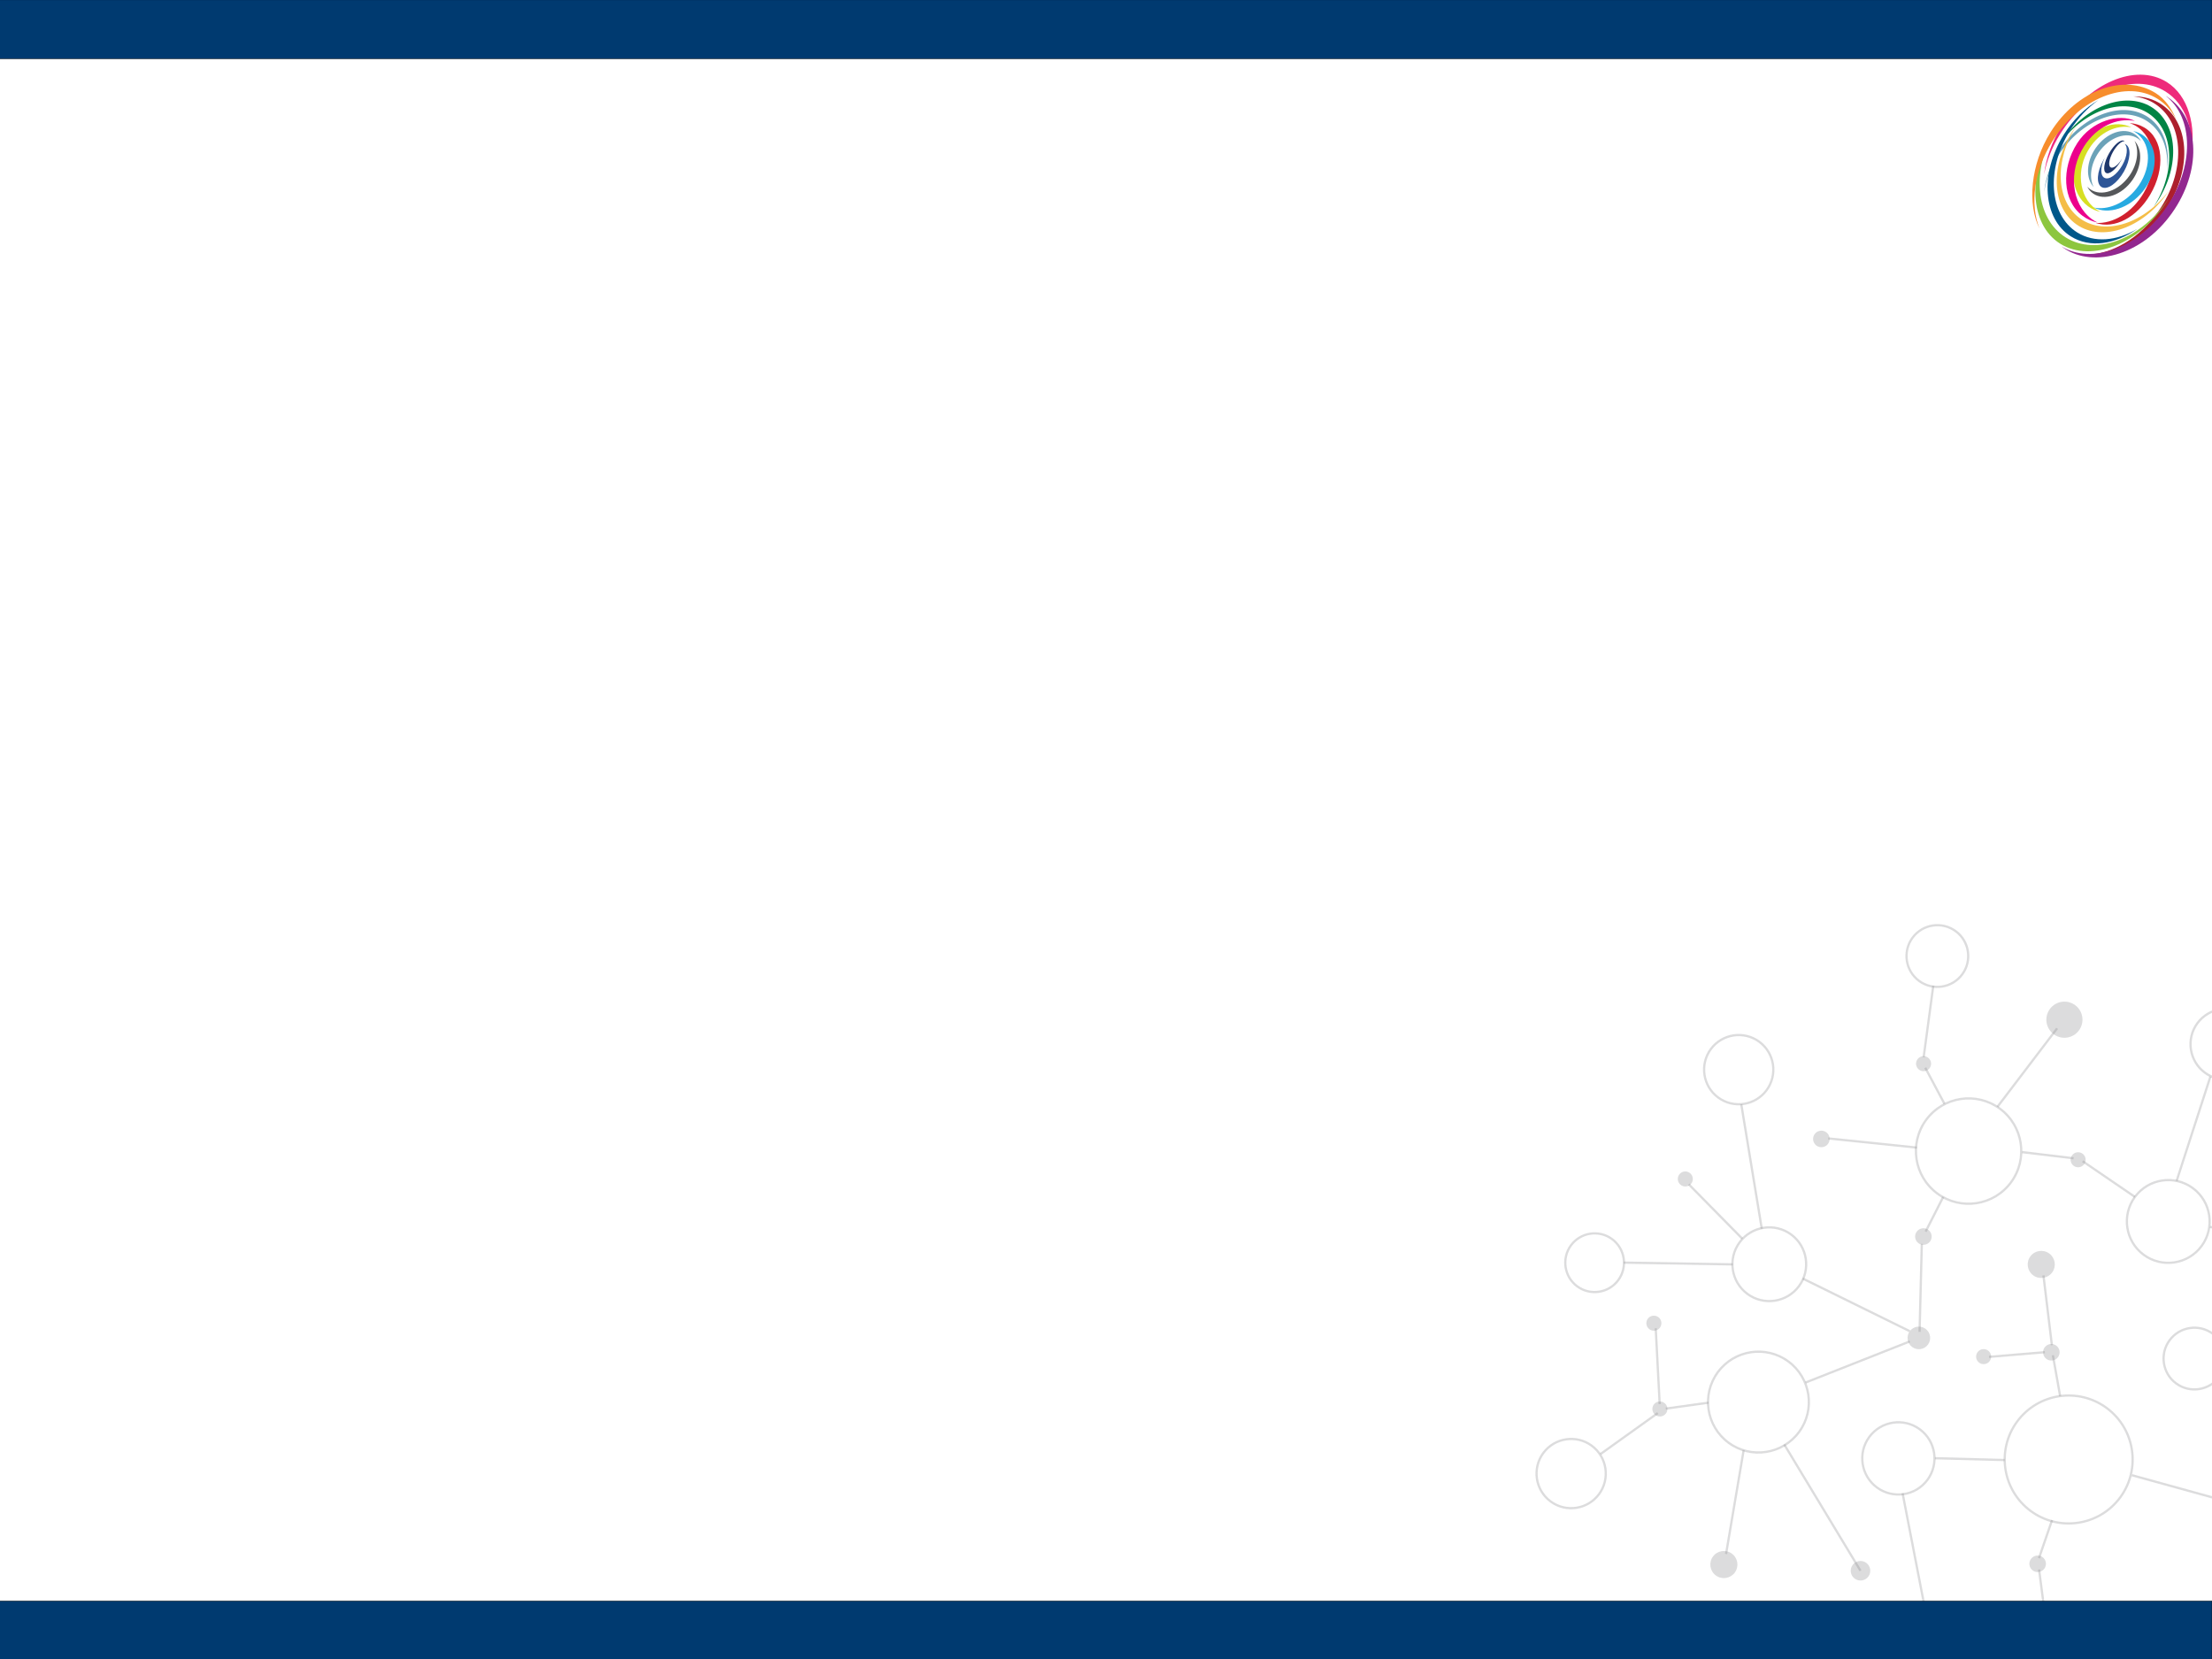
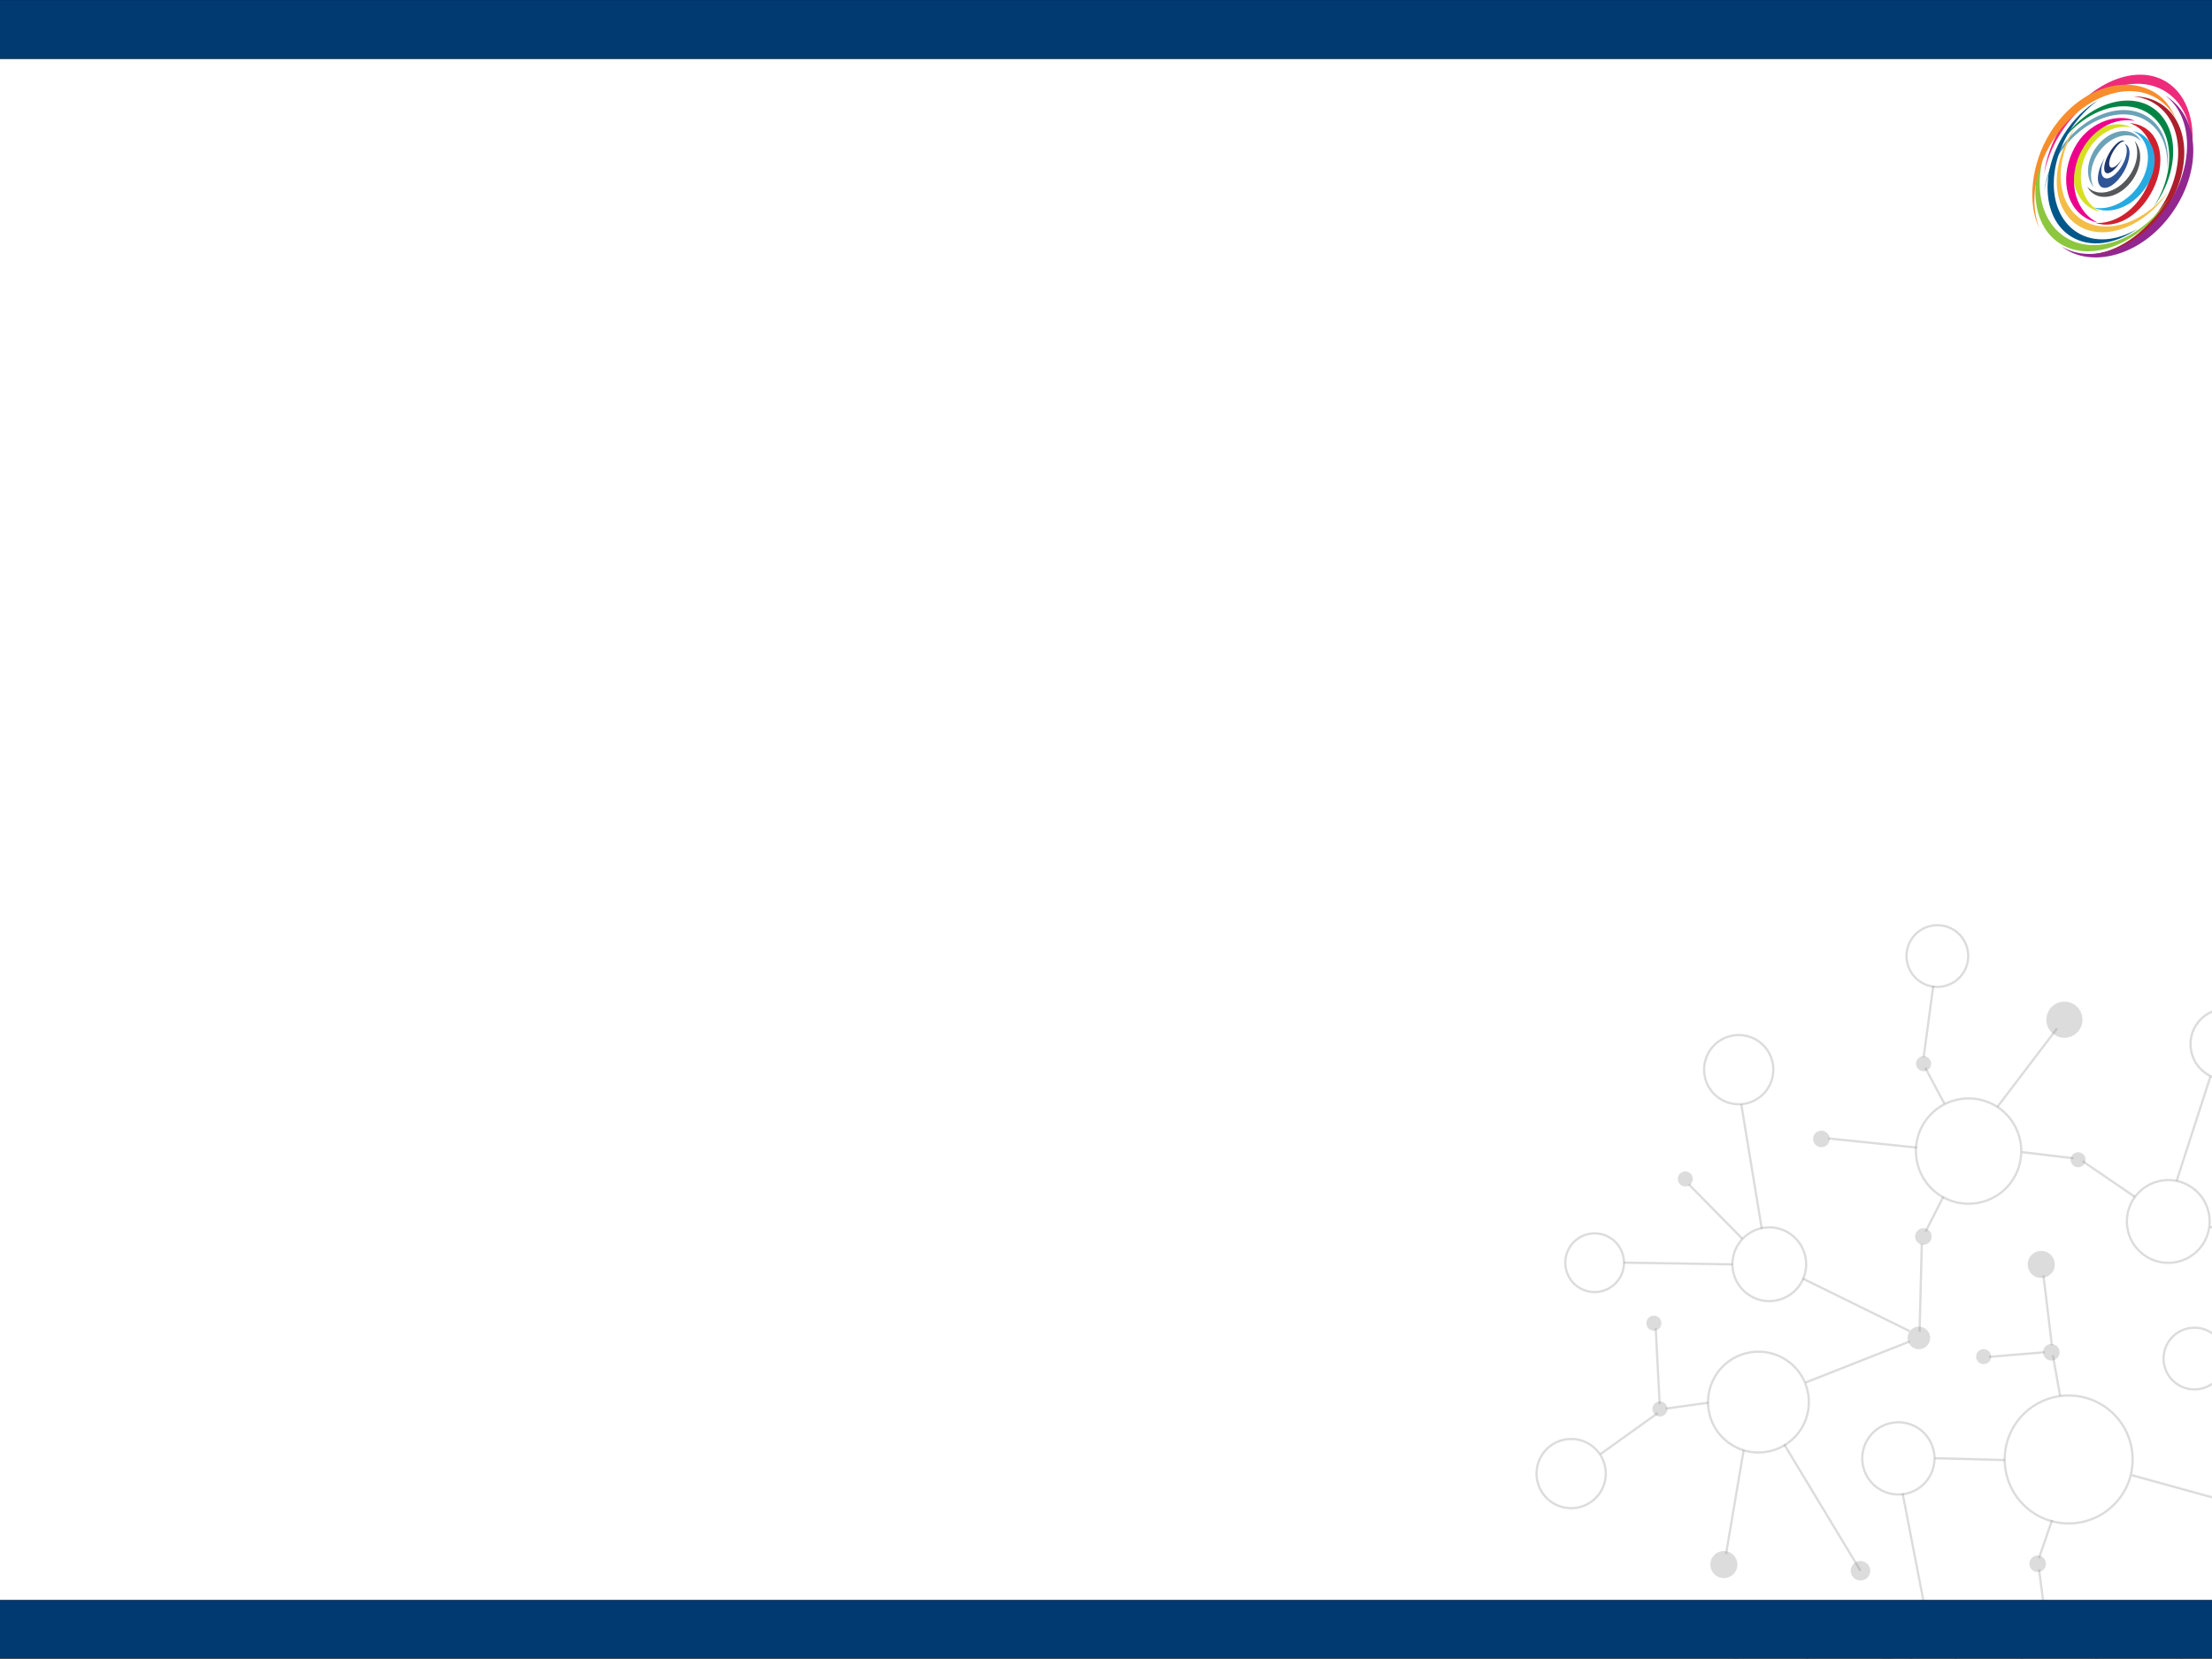
<svg xmlns="http://www.w3.org/2000/svg" width="908" height="681" viewBox="0 0 240.242 180.181" version="1.1" id="svg8">
  <defs id="defs2">
    <clipPath clipPathUnits="userSpaceOnUse" id="clipPath726">
      <path d="m 198,630 h 191.519 v 88.56 H 198 Z" id="path724" />
    </clipPath>
    <clipPath clipPathUnits="userSpaceOnUse" id="clipPath926">
      <path d="m 198.017,635.908 h 191.502 v 76.747 H 198.017 Z" id="path924" />
    </clipPath>
    <clipPath clipPathUnits="userSpaceOnUse" id="clipPath938">
      <path d="m 198,630 h 191.519 v 88.56 H 198 Z" id="path936" />
    </clipPath>
    <clipPath clipPathUnits="userSpaceOnUse" id="clipPath994">
      <path d="m 198.017,635.908 h 191.502 v 76.747 H 198.017 Z" id="path992" />
    </clipPath>
    <clipPath clipPathUnits="userSpaceOnUse" id="clipPath1022">
      <path d="m 198,630 h 191.519 v 88.56 H 198 Z" id="path1020" />
    </clipPath>
    <clipPath clipPathUnits="userSpaceOnUse" id="clipPath1038">
      <path d="m 198.017,635.908 h 191.502 v 76.747 H 198.017 Z" id="path1036" />
    </clipPath>
    <clipPath clipPathUnits="userSpaceOnUse" id="clipPath1054">
      <path d="m 198,630 h 191.519 v 88.56 H 198 Z" id="path1052" />
    </clipPath>
    <clipPath clipPathUnits="userSpaceOnUse" id="clipPath938-3">
      <path d="M 198,630 H 389.5 V 718.6 H 198 Z" id="path936-5" />
    </clipPath>
    <clipPath clipPathUnits="userSpaceOnUse" id="clipPath994-6">
      <path d="M 198,635.9 H 389.5 V 712.7 H 198 Z" id="path992-2" />
    </clipPath>
  </defs>
  <g id="layer1" transform="translate(0,-116.8186)">
    <g id="g6076" transform="translate(191.2751,102.8065)">
      <path d="m 14.893,205.097 c 0.588,-0.8 1.715,-0.972 2.514,-0.382 0.8,0.59 0.972,1.716 0.384,2.516 -0.589,0.8 -1.716,0.971 -2.516,0.38 -0.801,-0.588 -0.971,-1.714 -0.382,-2.514" style="opacity:0.3;fill:#8a8a8d;fill-opacity:1;fill-rule:nonzero;stroke:none;stroke-width:0.964" id="path1418" />
      <path d="m 26.593,207.825 c 0.268,-0.363 0.781,-0.441 1.144,-0.173 0.363,0.268 0.441,0.78 0.173,1.143 -0.268,0.363 -0.779,0.441 -1.142,0.174 -0.364,-0.269 -0.441,-0.781 -0.174,-1.144" style="opacity:0.3;fill:#8a8a8d;fill-opacity:1;fill-rule:nonzero;stroke:none;stroke-width:0.964" id="path1422" />
      <path d="m 9.935,183.978 c 0.347,-0.472 1.013,-0.573 1.486,-0.226 0.472,0.349 0.573,1.014 0.225,1.486 -0.347,0.472 -1.012,0.573 -1.486,0.226 -0.471,-0.349 -0.572,-1.014 -0.225,-1.486" style="opacity:0.3;fill:#8a8a8d;fill-opacity:1;fill-rule:nonzero;stroke:none;stroke-width:0.964" id="path1426" />
      <path d="m -5.233,183.062 c 0.482,-0.654 1.403,-0.793 2.058,-0.311 0.653,0.482 0.794,1.403 0.312,2.058 -0.483,0.653 -1.403,0.795 -2.058,0.312 -0.654,-0.482 -0.794,-1.403 -0.312,-2.059" style="opacity:0.3;fill:#8a8a8d;fill-opacity:1;fill-rule:nonzero;stroke:none;stroke-width:0.964" id="path1430" />
      <path d="m -11.655,166.552 c 0.268,-0.363 0.78,-0.441 1.144,-0.173 0.362,0.268 0.44,0.78 0.173,1.143 -0.268,0.363 -0.78,0.441 -1.143,0.174 -0.364,-0.269 -0.441,-0.781 -0.173,-1.144" style="opacity:0.3;fill:#8a8a8d;fill-opacity:1;fill-rule:nonzero;stroke:none;stroke-width:0.964" id="path1434" />
      <path d="m -12.309,157.236 c 0.268,-0.363 0.781,-0.441 1.144,-0.173 0.363,0.269 0.441,0.78 0.173,1.143 -0.268,0.363 -0.78,0.441 -1.143,0.174 -0.364,-0.269 -0.441,-0.781 -0.173,-1.144" style="opacity:0.3;fill:#8a8a8d;fill-opacity:1;fill-rule:nonzero;stroke:none;stroke-width:0.964" id="path1438" />
      <path d="m 16.142,158.593 c 0.402,-0.545 1.17,-0.662 1.714,-0.26 0.547,0.402 0.663,1.169 0.262,1.716 -0.403,0.546 -1.17,0.661 -1.716,0.26 -0.546,-0.402 -0.662,-1.17 -0.26,-1.716" style="opacity:0.3;fill:#8a8a8d;fill-opacity:1;fill-rule:nonzero;stroke:none;stroke-width:0.964" id="path1442" />
      <path d="m 23.505,160.868 c 0.268,-0.363 0.78,-0.441 1.144,-0.173 0.362,0.268 0.44,0.78 0.173,1.143 -0.268,0.363 -0.78,0.441 -1.143,0.174 -0.364,-0.269 -0.441,-0.781 -0.173,-1.144" style="opacity:0.3;fill:#8a8a8d;fill-opacity:1;fill-rule:nonzero;stroke:none;stroke-width:0.964" id="path1446" />
      <path d="m -8.896,141.573 c 0.268,-0.363 0.781,-0.441 1.144,-0.173 0.363,0.269 0.441,0.78 0.173,1.143 -0.267,0.364 -0.779,0.441 -1.142,0.174 -0.364,-0.269 -0.441,-0.781 -0.174,-1.144" style="opacity:0.3;fill:#8a8a8d;fill-opacity:1;fill-rule:nonzero;stroke:none;stroke-width:0.964" id="path1450" />
      <path d="m 30.793,160.347 c 0.295,-0.4 0.858,-0.485 1.258,-0.191 0.4,0.294 0.485,0.857 0.191,1.257 -0.295,0.4 -0.858,0.485 -1.258,0.192 -0.4,-0.295 -0.485,-0.858 -0.191,-1.258" style="opacity:0.3;fill:#8a8a8d;fill-opacity:1;fill-rule:nonzero;stroke:none;stroke-width:0.964" id="path1454" />
      <path d="m 29.237,150.466 c 0.482,-0.654 1.403,-0.794 2.058,-0.312 0.653,0.482 0.794,1.403 0.312,2.059 -0.483,0.653 -1.403,0.793 -2.058,0.311 -0.654,-0.482 -0.794,-1.403 -0.312,-2.058" style="opacity:0.3;fill:#8a8a8d;fill-opacity:1;fill-rule:nonzero;stroke:none;stroke-width:0.964" id="path1458" />
      <path d="m 16.899,147.776 c 0.295,-0.399 0.858,-0.485 1.258,-0.19 0.399,0.294 0.485,0.857 0.191,1.257 -0.296,0.399 -0.859,0.485 -1.259,0.192 -0.4,-0.296 -0.485,-0.859 -0.19,-1.259" style="opacity:0.3;fill:#8a8a8d;fill-opacity:1;fill-rule:nonzero;stroke:none;stroke-width:0.964" id="path1462" />
      <path d="m 5.817,137.177 c 0.296,-0.4 0.859,-0.485 1.259,-0.191 0.399,0.295 0.485,0.858 0.189,1.258 -0.294,0.399 -0.857,0.485 -1.257,0.192 -0.4,-0.296 -0.486,-0.859 -0.191,-1.259" style="opacity:0.3;fill:#8a8a8d;fill-opacity:1;fill-rule:nonzero;stroke:none;stroke-width:0.964" id="path1466" />
      <path d="m 16.982,129.051 c 0.268,-0.363 0.78,-0.44 1.144,-0.173 0.363,0.269 0.44,0.781 0.173,1.144 -0.268,0.363 -0.78,0.441 -1.143,0.173 -0.364,-0.269 -0.441,-0.78 -0.173,-1.144" style="opacity:0.3;fill:#8a8a8d;fill-opacity:1;fill-rule:nonzero;stroke:none;stroke-width:0.964" id="path1470" />
      <path d="m 31.359,123.595 c 0.643,-0.873 1.871,-1.059 2.744,-0.416 0.872,0.643 1.057,1.871 0.414,2.744 -0.643,0.872 -1.87,1.059 -2.742,0.416 -0.874,-0.643 -1.059,-1.871 -0.416,-2.744" style="opacity:0.3;fill:#8a8a8d;fill-opacity:1;fill-rule:nonzero;stroke:none;stroke-width:0.964" id="path1474" />
      <path d="m 33.769,139.487 c 0.268,-0.363 0.78,-0.441 1.144,-0.174 0.362,0.269 0.44,0.781 0.173,1.144 -0.268,0.363 -0.78,0.442 -1.143,0.174 -0.364,-0.27 -0.441,-0.781 -0.173,-1.144" style="opacity:0.3;fill:#8a8a8d;fill-opacity:1;fill-rule:nonzero;stroke:none;stroke-width:0.964" id="path1478" />
      <path d="m 51.165,140.824 c 0.295,-0.4 0.858,-0.486 1.258,-0.191 0.399,0.294 0.485,0.857 0.19,1.257 -0.295,0.4 -0.858,0.485 -1.258,0.192 -0.4,-0.295 -0.486,-0.858 -0.19,-1.258" style="opacity:0.3;fill:#8a8a8d;fill-opacity:1;fill-rule:nonzero;stroke:none;stroke-width:0.964" id="path1482" />
      <path d="m 54.711,148.006 c 0.267,-0.363 0.78,-0.441 1.144,-0.174 0.362,0.269 0.44,0.781 0.172,1.144 -0.267,0.363 -0.779,0.441 -1.142,0.174 -0.364,-0.27 -0.441,-0.781 -0.173,-1.144" style="opacity:0.3;fill:#8a8a8d;fill-opacity:1;fill-rule:nonzero;stroke:none;stroke-width:0.964" id="path1486" />
      <path d="m 54.944,156.098 c 0.267,-0.363 0.781,-0.441 1.144,-0.174 0.362,0.269 0.44,0.781 0.172,1.144 -0.266,0.363 -0.779,0.442 -1.142,0.174 -0.363,-0.268 -0.441,-0.781 -0.173,-1.144" style="opacity:0.3;fill:#8a8a8d;fill-opacity:1;fill-rule:nonzero;stroke:none;stroke-width:0.964" id="path1490" />
      <path d="m 62.269,148.496 c 0.482,-0.655 1.403,-0.794 2.059,-0.312 0.653,0.482 0.793,1.403 0.311,2.058 -0.483,0.653 -1.403,0.794 -2.058,0.312 -0.653,-0.482 -0.794,-1.403 -0.312,-2.058" style="opacity:0.3;fill:#8a8a8d;fill-opacity:1;fill-rule:nonzero;stroke:none;stroke-width:0.964" id="path1494" />
      <path d="m 62.014,134.091 c 0.267,-0.363 0.781,-0.441 1.144,-0.174 0.362,0.269 0.44,0.781 0.173,1.144 -0.268,0.364 -0.78,0.442 -1.143,0.174 -0.363,-0.269 -0.441,-0.781 -0.173,-1.144" style="opacity:0.3;fill:#8a8a8d;fill-opacity:1;fill-rule:nonzero;stroke:none;stroke-width:0.964" id="path1498" />
      <path d="m 72.886,156.417 c 0.268,-0.363 0.78,-0.441 1.144,-0.174 0.362,0.269 0.44,0.781 0.173,1.144 -0.268,0.363 -0.78,0.441 -1.143,0.174 -0.364,-0.269 -0.441,-0.781 -0.173,-1.144" style="opacity:0.3;fill:#8a8a8d;fill-opacity:1;fill-rule:nonzero;stroke:none;stroke-width:0.964" id="path1502" />
      <path d="m 70.697,179.38 c 0.296,-0.4 0.859,-0.485 1.259,-0.191 0.399,0.294 0.485,0.857 0.19,1.257 -0.295,0.4 -0.858,0.485 -1.258,0.192 -0.4,-0.295 -0.486,-0.858 -0.191,-1.258" style="opacity:0.3;fill:#8a8a8d;fill-opacity:1;fill-rule:nonzero;stroke:none;stroke-width:0.964" id="path1506" />
      <path d="m 50.066,176.37 c 0.589,-0.8 1.716,-0.972 2.515,-0.382 0.801,0.59 0.972,1.716 0.383,2.516 -0.588,0.799 -1.715,0.971 -2.516,0.38 -0.8,-0.588 -0.97,-1.714 -0.382,-2.514" style="opacity:0.3;fill:#8a8a8d;fill-opacity:1;fill-rule:nonzero;stroke:none;stroke-width:0.964" id="path1510" />
      <path d="m 58.59,184.374 c 0.295,-0.4 0.858,-0.485 1.258,-0.19 0.399,0.294 0.485,0.857 0.19,1.257 -0.294,0.399 -0.857,0.485 -1.257,0.192 -0.4,-0.296 -0.486,-0.859 -0.191,-1.259" style="opacity:0.3;fill:#8a8a8d;fill-opacity:1;fill-rule:nonzero;stroke:none;stroke-width:0.964" id="path1514" />
      <path d="m 54.294,201.926 c 0.482,-0.654 1.403,-0.793 2.058,-0.311 0.655,0.482 0.794,1.402 0.312,2.058 -0.482,0.653 -1.403,0.795 -2.058,0.312 -0.653,-0.482 -0.794,-1.403 -0.312,-2.059" style="opacity:0.3;fill:#8a8a8d;fill-opacity:1;fill-rule:nonzero;stroke:none;stroke-width:0.964" id="path1518" />
      <path d="m 45.422,202.804 c 0.456,-0.618 1.325,-0.749 1.943,-0.295 0.618,0.456 0.751,1.325 0.294,1.944 -0.454,0.619 -1.325,0.75 -1.942,0.295 -0.618,-0.456 -0.751,-1.325 -0.295,-1.944" style="opacity:0.3;fill:#8a8a8d;fill-opacity:1;fill-rule:nonzero;stroke:none;stroke-width:0.964" id="path1522" />
      <path d="m 29.308,183.32 c 0.295,-0.4 0.858,-0.486 1.258,-0.191 0.399,0.294 0.485,0.857 0.191,1.257 -0.295,0.4 -0.858,0.485 -1.258,0.192 -0.4,-0.295 -0.486,-0.858 -0.191,-1.258" style="opacity:0.3;fill:#8a8a8d;fill-opacity:1;fill-rule:nonzero;stroke:none;stroke-width:0.964" id="path1526" />
      <path d="m 38.984,208.167 c 2.214,1.63 2.689,4.758 1.058,6.973 -1.632,2.215 -4.76,2.689 -6.974,1.059 -2.216,-1.632 -2.689,-4.76 -1.058,-6.974 1.632,-2.215 4.76,-2.689 6.974,-1.058 m -5.77,7.835 c 2.105,1.55 5.08,1.1 6.631,-1.006 1.551,-2.107 1.1,-5.081 -1.006,-6.631 -2.106,-1.551 -5.08,-1.101 -6.631,1.006 -1.552,2.105 -1.1,5.079 1.006,6.631" style="opacity:0.3;fill:#8a8a8d;fill-opacity:1;fill-rule:nonzero;stroke:none;stroke-width:0.964" id="path1530" />
      <path d="m 34.857,190.402 c 1.869,1.377 2.27,4.018 0.892,5.888 -1.376,1.87 -4.018,2.27 -5.887,0.893 -1.87,-1.377 -2.271,-4.019 -0.894,-5.888 1.377,-1.87 4.019,-2.271 5.889,-0.893 m -4.849,6.584 c 1.76,1.297 4.247,0.919 5.544,-0.841 1.297,-1.761 0.92,-4.248 -0.84,-5.545 -1.761,-1.297 -4.248,-0.919 -5.546,0.841 -1.296,1.76 -0.919,4.247 0.842,5.545" style="opacity:0.3;fill:#8a8a8d;fill-opacity:1;fill-rule:nonzero;stroke:none;stroke-width:0.964" id="path1534" />
      <path d="m 50.852,190.607 c 1.505,1.108 1.828,3.237 0.72,4.745 -1.109,1.505 -3.238,1.828 -4.745,0.719 -1.506,-1.109 -1.829,-3.237 -0.719,-4.744 1.109,-1.506 3.237,-1.829 4.744,-0.72 m -3.879,5.266 c 1.398,1.03 3.372,0.731 4.402,-0.668 1.028,-1.398 0.73,-3.372 -0.668,-4.401 -1.398,-1.029 -3.372,-0.731 -4.402,0.667 -1.029,1.398 -0.731,3.372 0.668,4.402" style="opacity:0.3;fill:#8a8a8d;fill-opacity:1;fill-rule:nonzero;stroke:none;stroke-width:0.964" id="path1538" />
      <path d="m 68.125,189.214 c 2.523,1.859 3.064,5.424 1.206,7.946 -1.858,2.523 -5.422,3.064 -7.946,1.205 -2.522,-1.858 -3.063,-5.422 -1.205,-7.945 1.858,-2.522 5.421,-3.064 7.945,-1.206 m -6.594,8.953 c 2.414,1.779 5.825,1.263 7.603,-1.152 1.777,-2.413 1.26,-5.824 -1.155,-7.603 -2.413,-1.778 -5.823,-1.261 -7.602,1.154 -1.778,2.413 -1.261,5.824 1.153,7.602" style="opacity:0.3;fill:#8a8a8d;fill-opacity:1;fill-rule:nonzero;stroke:none;stroke-width:0.964" id="path1542" />
      <path d="m 37.595,166.829 c 3.14,2.313 3.813,6.749 1.501,9.889 -2.313,3.141 -6.75,3.813 -9.89,1.501 -3.139,-2.313 -3.813,-6.75 -1.5,-9.889 2.312,-3.141 6.749,-3.812 9.889,-1.501 m -8.243,11.192 c 3.031,2.233 7.313,1.583 9.546,-1.449 2.232,-3.031 1.583,-7.313 -1.449,-9.546 -3.031,-2.232 -7.313,-1.583 -9.546,1.448 -2.232,3.032 -1.583,7.313 1.449,9.546" style="opacity:0.3;fill:#8a8a8d;fill-opacity:1;fill-rule:nonzero;stroke:none;stroke-width:0.964" id="path1546" />
      <path d="m 17.305,169.147 c 1.797,1.323 2.182,3.862 0.859,5.658 -1.323,1.797 -3.862,2.182 -5.659,0.859 -1.797,-1.323 -2.182,-3.862 -0.859,-5.659 1.323,-1.797 3.862,-2.181 5.659,-0.858 m -4.655,6.32 c 1.689,1.243 4.073,0.882 5.316,-0.806 1.243,-1.689 0.881,-4.073 -0.807,-5.316 -1.688,-1.243 -4.073,-0.882 -5.316,0.806 -1.243,1.689 -0.881,4.073 0.807,5.316" style="opacity:0.3;fill:#8a8a8d;fill-opacity:1;fill-rule:nonzero;stroke:none;stroke-width:0.964" id="path1550" />
      <path d="m 20.416,190.429 c 1.289,0.949 1.564,2.77 0.615,4.059 -0.949,1.289 -2.769,1.564 -4.058,0.616 -1.289,-0.949 -1.565,-2.771 -0.616,-4.059 0.948,-1.289 2.77,-1.565 4.059,-0.616 m -3.297,4.477 c 1.18,0.868 2.845,0.616 3.715,-0.564 0.868,-1.18 0.615,-2.848 -0.564,-3.715 -1.18,-0.869 -2.847,-0.617 -3.715,0.564 -0.869,1.18 -0.617,2.846 0.564,3.715" style="opacity:0.3;fill:#8a8a8d;fill-opacity:1;fill-rule:nonzero;stroke:none;stroke-width:0.964" id="path1554" />
      <path d="m 4.02,192.974 c 2.16,1.591 2.623,4.643 1.032,6.803 -1.591,2.16 -4.643,2.623 -6.803,1.032 -2.161,-1.591 -2.623,-4.643 -1.033,-6.803 1.592,-2.16 4.644,-2.623 6.803,-1.032 m -5.625,7.638 c 2.051,1.509 4.948,1.07 6.459,-0.981 1.51,-2.051 1.071,-4.949 -0.98,-6.459 -2.051,-1.509 -4.949,-1.07 -6.46,0.981 -1.509,2.051 -1.07,4.947 0.981,6.459" style="opacity:0.3;fill:#8a8a8d;fill-opacity:1;fill-rule:nonzero;stroke:none;stroke-width:0.964" id="path1558" />
      <path d="m 3.029,161.78 c 2.487,1.831 3.02,5.344 1.187,7.831 -1.831,2.488 -5.344,3.021 -7.831,1.189 -2.487,-1.832 -3.019,-5.345 -1.187,-7.832 1.831,-2.487 5.344,-3.02 7.831,-1.188 m -6.498,8.823 c 2.379,1.75 5.737,1.241 7.488,-1.137 1.752,-2.378 1.242,-5.737 -1.134,-7.488 -2.379,-1.751 -5.738,-1.241 -7.489,1.136 -1.75,2.378 -1.242,5.738 1.135,7.489" style="opacity:0.3;fill:#8a8a8d;fill-opacity:1;fill-rule:nonzero;stroke:none;stroke-width:0.964" id="path1562" />
      <path d="m -18.33,170.927 c 1.724,1.27 2.093,3.706 0.823,5.431 -1.269,1.724 -3.706,2.093 -5.43,0.823 -1.724,-1.27 -2.093,-3.705 -0.824,-5.43 1.27,-1.724 3.707,-2.094 5.431,-0.824 m -4.461,6.057 c 1.615,1.191 3.898,0.844 5.088,-0.771 1.189,-1.616 0.843,-3.899 -0.772,-5.088 -1.615,-1.189 -3.898,-0.843 -5.088,0.772 -1.189,1.615 -0.843,3.898 0.772,5.087" style="opacity:0.3;fill:#8a8a8d;fill-opacity:1;fill-rule:nonzero;stroke:none;stroke-width:0.964" id="path1566" />
      <path d="m -16.121,148.488 c 1.471,1.083 1.787,3.159 0.704,4.63 -1.083,1.471 -3.16,1.784 -4.631,0.702 -1.47,-1.082 -1.785,-3.159 -0.703,-4.629 1.083,-1.471 3.161,-1.785 4.63,-0.703 m -3.782,5.135 c 1.361,1.002 3.285,0.71 4.288,-0.652 1.002,-1.361 0.71,-3.284 -0.651,-4.286 -1.361,-1.002 -3.286,-0.711 -4.288,0.651 -1.002,1.361 -0.71,3.284 0.651,4.287" style="opacity:0.3;fill:#8a8a8d;fill-opacity:1;fill-rule:nonzero;stroke:none;stroke-width:0.964" id="path1570" />
      <path d="m 3.335,147.992 c 1.834,1.35 2.226,3.942 0.876,5.773 -1.35,1.834 -3.94,2.227 -5.773,0.876 -1.833,-1.35 -2.227,-3.939 -0.876,-5.773 1.35,-1.832 3.94,-2.225 5.773,-0.876 m -4.752,6.452 c 1.723,1.271 4.161,0.902 5.43,-0.822 1.269,-1.724 0.9,-4.162 -0.824,-5.432 -1.724,-1.269 -4.161,-0.9 -5.43,0.825 -1.271,1.724 -0.901,4.159 0.824,5.429" style="opacity:0.3;fill:#8a8a8d;fill-opacity:1;fill-rule:nonzero;stroke:none;stroke-width:0.964" id="path1574" />
      <path d="m -0.133,127.057 c 1.724,1.269 2.093,3.706 0.823,5.43 -1.269,1.724 -3.705,2.094 -5.429,0.823 -1.724,-1.269 -2.094,-3.705 -0.824,-5.43 1.27,-1.724 3.706,-2.093 5.43,-0.823 m -4.461,6.056 c 1.615,1.191 3.898,0.843 5.088,-0.771 1.19,-1.615 0.843,-3.899 -0.771,-5.087 -1.616,-1.19 -3.898,-0.843 -5.088,0.772 -1.19,1.615 -0.844,3.898 0.771,5.086" style="opacity:0.3;fill:#8a8a8d;fill-opacity:1;fill-rule:nonzero;stroke:none;stroke-width:0.964" id="path1578" />
      <path d="m 25.998,134.321 c 2.596,1.912 3.153,5.578 1.239,8.174 -1.911,2.596 -5.578,3.153 -8.173,1.241 -2.596,-1.912 -3.153,-5.579 -1.24,-8.175 1.911,-2.596 5.579,-3.152 8.174,-1.24 m -6.789,9.217 c 2.486,1.832 6.001,1.298 7.831,-1.188 1.832,-2.487 1.299,-6 -1.186,-7.831 -2.487,-1.832 -6.001,-1.298 -7.832,1.188 -1.832,2.488 -1.299,6 1.187,7.831" style="opacity:0.3;fill:#8a8a8d;fill-opacity:1;fill-rule:nonzero;stroke:none;stroke-width:0.964" id="path1582" />
      <path d="m 21.203,115.048 c 1.542,1.137 1.872,3.315 0.736,4.859 -1.136,1.544 -3.316,1.874 -4.859,0.738 -1.544,-1.137 -1.875,-3.316 -0.738,-4.859 1.137,-1.544 3.316,-1.875 4.86,-0.738 m -3.978,5.399 c 1.434,1.055 3.46,0.748 4.516,-0.685 1.055,-1.435 0.75,-3.459 -0.684,-4.516 -1.435,-1.056 -3.46,-0.748 -4.517,0.685 -1.056,1.434 -0.748,3.459 0.685,4.516" style="opacity:0.3;fill:#8a8a8d;fill-opacity:1;fill-rule:nonzero;stroke:none;stroke-width:0.964" id="path1586" />
      <path d="m 52.829,124.227 c 1.759,1.297 2.137,3.785 0.84,5.545 -1.298,1.76 -3.786,2.139 -5.546,0.841 -1.759,-1.296 -2.138,-3.785 -0.84,-5.545 1.297,-1.761 3.785,-2.138 5.546,-0.841 m -4.558,6.189 c 1.65,1.217 3.982,0.863 5.201,-0.788 1.216,-1.652 0.863,-3.985 -0.788,-5.203 -1.652,-1.216 -3.985,-0.862 -5.204,0.789 -1.216,1.652 -0.861,3.985 0.791,5.202" style="opacity:0.3;fill:#8a8a8d;fill-opacity:1;fill-rule:nonzero;stroke:none;stroke-width:0.964" id="path1590" />
      <path d="m 46.956,142.953 c 2.051,1.51 2.49,4.408 0.98,6.459 -1.511,2.051 -4.409,2.49 -6.46,0.98 -2.05,-1.511 -2.49,-4.407 -0.979,-6.458 1.51,-2.052 4.408,-2.491 6.459,-0.981 m -5.334,7.242 c 1.941,1.43 4.686,1.014 6.116,-0.928 1.43,-1.942 1.014,-4.686 -0.928,-6.116 -1.942,-1.43 -4.687,-1.014 -6.116,0.928 -1.43,1.942 -1.015,4.685 0.928,6.116" style="opacity:0.3;fill:#8a8a8d;fill-opacity:1;fill-rule:nonzero;stroke:none;stroke-width:0.964" id="path1594" />
      <path d="m 49.121,158.765 c 1.543,1.137 1.872,3.315 0.736,4.859 -1.136,1.544 -3.315,1.874 -4.859,0.738 -1.543,-1.137 -1.875,-3.316 -0.737,-4.859 1.136,-1.544 3.315,-1.875 4.859,-0.738 m -3.977,5.4 c 1.433,1.054 3.46,0.747 4.515,-0.686 1.056,-1.435 0.75,-3.46 -0.684,-4.516 -1.435,-1.056 -3.46,-0.749 -4.516,0.685 -1.056,1.434 -0.749,3.46 0.685,4.517" style="opacity:0.3;fill:#8a8a8d;fill-opacity:1;fill-rule:nonzero;stroke:none;stroke-width:0.964" id="path1598" />
      <path d="m 70.494,164.353 c 2.051,1.511 2.49,4.408 0.98,6.459 -1.511,2.051 -4.408,2.49 -6.46,0.98 -2.05,-1.511 -2.49,-4.408 -0.979,-6.459 1.51,-2.051 4.408,-2.49 6.459,-0.98 m -5.334,7.242 c 1.941,1.43 4.686,1.014 6.116,-0.928 1.43,-1.942 1.014,-4.687 -0.928,-6.116 -1.942,-1.43 -4.686,-1.014 -6.116,0.928 -1.43,1.942 -1.015,4.685 0.928,6.116" style="opacity:0.3;fill:#8a8a8d;fill-opacity:1;fill-rule:nonzero;stroke:none;stroke-width:0.964" id="path1602" />
      <path d="m 74.852,144.511 c 1.434,1.056 1.743,3.082 0.686,4.516 -1.057,1.434 -3.082,1.741 -4.517,0.684 -1.434,-1.055 -1.74,-3.081 -0.684,-4.515 1.056,-1.433 3.082,-1.742 4.515,-0.685 m -3.685,5.003 c 1.325,0.976 3.196,0.693 4.173,-0.632 0.975,-1.325 0.692,-3.197 -0.633,-4.173 -1.325,-0.975 -3.198,-0.691 -4.172,0.633 -0.976,1.325 -0.692,3.197 0.632,4.172" style="opacity:0.3;fill:#8a8a8d;fill-opacity:1;fill-rule:nonzero;stroke:none;stroke-width:0.964" id="path1606" />
      <path d="m 31.71,209.924 -0.09,0.228 -4.414,-1.729 0.089,-0.227 z" style="opacity:0.3;fill:#8a8a8d;fill-opacity:1;fill-rule:nonzero;stroke:none;stroke-width:0.964" id="path1610" />
      <path d="m 33.315,197.738 1.752,9.618 -0.242,0.042 -1.752,-9.617 z" style="opacity:0.3;fill:#8a8a8d;fill-opacity:1;fill-rule:nonzero;stroke:none;stroke-width:0.964" id="path1614" />
      <path d="m 29.148,196.159 0.15,0.193 -11.547,9.064 -0.151,-0.195 z" style="opacity:0.3;fill:#8a8a8d;fill-opacity:1;fill-rule:nonzero;stroke:none;stroke-width:0.964" id="path1618" />
      <path d="m 35.883,195.626 9.612,7.081 -0.146,0.198 -9.612,-7.081 z" style="opacity:0.3;fill:#8a8a8d;fill-opacity:1;fill-rule:nonzero;stroke:none;stroke-width:0.964" id="path1622" />
      <path d="m 36.377,193.177 0.002,0.246 9.287,-0.066 -0.002,-0.245 z" style="opacity:0.3;fill:#8a8a8d;fill-opacity:1;fill-rule:nonzero;stroke:none;stroke-width:0.964" id="path1626" />
      <path d="m 30.063,184.489 0.719,5.504 0.243,-0.031 -0.718,-5.504 z" style="opacity:0.3;fill:#8a8a8d;fill-opacity:1;fill-rule:nonzero;stroke:none;stroke-width:0.964" id="path1630" />
      <path d="m 31.71,179.153 -1.42,4.133 -0.232,-0.079 1.42,-4.134 z" style="opacity:0.3;fill:#8a8a8d;fill-opacity:1;fill-rule:nonzero;stroke:none;stroke-width:0.964" id="path1634" />
      <path d="m 50.005,176.792 -0.066,0.237 -9.705,-2.679 0.066,-0.237 z" style="opacity:0.3;fill:#8a8a8d;fill-opacity:1;fill-rule:nonzero;stroke:none;stroke-width:0.964" id="path1638" />
      <path d="m 53.047,178.415 6.235,6.013 -0.172,0.177 -6.233,-6.012 z" style="opacity:0.3;fill:#8a8a8d;fill-opacity:1;fill-rule:nonzero;stroke:none;stroke-width:0.964" id="path1642" />
      <path d="m 59.738,185.028 2.463,3.896 -0.208,0.131 -2.463,-3.896 z" style="opacity:0.3;fill:#8a8a8d;fill-opacity:1;fill-rule:nonzero;stroke:none;stroke-width:0.964" id="path1646" />
      <path d="m 60.763,197.627 0.168,0.179 -4.298,4.043 -0.168,-0.178 z" style="opacity:0.3;fill:#8a8a8d;fill-opacity:1;fill-rule:nonzero;stroke:none;stroke-width:0.964" id="path1650" />
      <path d="m 63.805,170.076 0.118,0.215 -11.067,6.064 -0.117,-0.215 z" style="opacity:0.3;fill:#8a8a8d;fill-opacity:1;fill-rule:nonzero;stroke:none;stroke-width:0.964" id="path1654" />
      <path d="m 69.79,172.198 1.664,7.116 -0.239,0.057 -1.664,-7.115 z" style="opacity:0.3;fill:#8a8a8d;fill-opacity:1;fill-rule:nonzero;stroke:none;stroke-width:0.964" id="path1658" />
      <path d="m 73.653,156.959 -3.62,6.982 -0.217,-0.114 3.619,-6.981 z" style="opacity:0.3;fill:#8a8a8d;fill-opacity:1;fill-rule:nonzero;stroke:none;stroke-width:0.964" id="path1662" />
      <path d="m 73.006,150.306 0.361,5.851 0.244,-0.015 -0.36,-5.852 z" style="opacity:0.3;fill:#8a8a8d;fill-opacity:1;fill-rule:nonzero;stroke:none;stroke-width:0.964" id="path1666" />
      <path d="m 63.581,166.783 -0.078,0.231 -13.188,-4.431 0.078,-0.234 z" style="opacity:0.3;fill:#8a8a8d;fill-opacity:1;fill-rule:nonzero;stroke:none;stroke-width:0.964" id="path1670" />
      <path d="m 55.153,149.034 0.192,7.047 0.246,-0.007 -0.193,-7.047 z" style="opacity:0.3;fill:#8a8a8d;fill-opacity:1;fill-rule:nonzero;stroke:none;stroke-width:0.964" id="path1674" />
      <path d="m 62.411,149.175 -0.039,0.242 -6.354,-1.025 0.039,-0.241 z" style="opacity:0.3;fill:#8a8a8d;fill-opacity:1;fill-rule:nonzero;stroke:none;stroke-width:0.964" id="path1678" />
      <path d="m 52.393,141.191 2.887,6.696 -0.226,0.097 -2.887,-6.696 z" style="opacity:0.3;fill:#8a8a8d;fill-opacity:1;fill-rule:nonzero;stroke:none;stroke-width:0.964" id="path1682" />
      <path d="m 55.011,148.193 -0.04,0.242 -6.24,-1.042 0.04,-0.242 z" style="opacity:0.3;fill:#8a8a8d;fill-opacity:1;fill-rule:nonzero;stroke:none;stroke-width:0.964" id="path1686" />
      <path d="m 48.906,130.989 -3.663,11.315 -0.233,-0.074 3.663,-11.316 z" style="opacity:0.3;fill:#8a8a8d;fill-opacity:1;fill-rule:nonzero;stroke:none;stroke-width:0.964" id="path1690" />
      <path d="m 62.456,134.162 -0.127,0.21 -8.501,-5.144 0.129,-0.21 z" style="opacity:0.3;fill:#8a8a8d;fill-opacity:1;fill-rule:nonzero;stroke:none;stroke-width:0.964" id="path1694" />
      <path d="m 40.664,143.905 -0.139,0.202 -5.674,-3.876 0.137,-0.201 z" style="opacity:0.3;fill:#8a8a8d;fill-opacity:1;fill-rule:nonzero;stroke:none;stroke-width:0.964" id="path1698" />
      <path d="m 28.323,139.263 5.6,0.671 0.028,-0.244 -5.599,-0.671 z" style="opacity:0.3;fill:#8a8a8d;fill-opacity:1;fill-rule:nonzero;stroke:none;stroke-width:0.964" id="path1702" />
      <path d="m 32.048,125.625 0.195,0.147 -6.484,8.528 -0.196,-0.148 z" style="opacity:0.3;fill:#8a8a8d;fill-opacity:1;fill-rule:nonzero;stroke:none;stroke-width:0.964" id="path1706" />
      <path d="m 17.932,129.919 2.087,3.922 -0.216,0.116 -2.087,-3.922 z" style="opacity:0.3;fill:#8a8a8d;fill-opacity:1;fill-rule:nonzero;stroke:none;stroke-width:0.964" id="path1710" />
      <path d="m 18.817,121.089 -1.045,7.761 -0.243,-0.033 1.045,-7.761 z" style="opacity:0.3;fill:#8a8a8d;fill-opacity:1;fill-rule:nonzero;stroke:none;stroke-width:0.964" id="path1714" />
      <path d="m 16.931,138.53 -0.025,0.244 -9.626,-0.997 0.027,-0.243 z" style="opacity:0.3;fill:#8a8a8d;fill-opacity:1;fill-rule:nonzero;stroke:none;stroke-width:0.964" id="path1718" />
      <path d="m 19.887,144.062 -1.913,3.769 -0.22,-0.111 1.912,-3.768 z" style="opacity:0.3;fill:#8a8a8d;fill-opacity:1;fill-rule:nonzero;stroke:none;stroke-width:0.964" id="path1722" />
      <path d="m 17.083,158.662 0.246,0.006 0.244,-9.569 -0.245,-0.006 z" style="opacity:0.3;fill:#8a8a8d;fill-opacity:1;fill-rule:nonzero;stroke:none;stroke-width:0.964" id="path1726" />
      <path d="m 31.805,161.185 0.79,4.44 -0.241,0.043 -0.79,-4.441 z" style="opacity:0.3;fill:#8a8a8d;fill-opacity:1;fill-rule:nonzero;stroke:none;stroke-width:0.964" id="path1730" />
      <path d="m 30.782,152.516 0.917,7.58 -0.244,0.03 -0.917,-7.581 z" style="opacity:0.3;fill:#8a8a8d;fill-opacity:1;fill-rule:nonzero;stroke:none;stroke-width:0.964" id="path1734" />
      <path d="m 24.741,161.258 0.02,0.245 6.063,-0.51 -0.02,-0.246 z" style="opacity:0.3;fill:#8a8a8d;fill-opacity:1;fill-rule:nonzero;stroke:none;stroke-width:0.964" id="path1738" />
      <path d="m 16.196,158.482 -0.108,0.221 -11.628,-5.722 0.109,-0.221 z" style="opacity:0.3;fill:#8a8a8d;fill-opacity:1;fill-rule:nonzero;stroke:none;stroke-width:0.964" id="path1742" />
      <path d="m 16.091,159.59 0.09,0.228 -11.312,4.464 -0.089,-0.228 z" style="opacity:0.3;fill:#8a8a8d;fill-opacity:1;fill-rule:nonzero;stroke:none;stroke-width:0.964" id="path1746" />
      <path d="m -2.037,133.923 2.227,13.521 -0.242,0.039 -2.227,-13.52 z" style="opacity:0.3;fill:#8a8a8d;fill-opacity:1;fill-rule:nonzero;stroke:none;stroke-width:0.964" id="path1750" />
      <path d="m -7.768,142.557 5.808,5.902 -0.175,0.173 -5.808,-5.901 z" style="opacity:0.3;fill:#8a8a8d;fill-opacity:1;fill-rule:nonzero;stroke:none;stroke-width:0.964" id="path1754" />
      <path d="m -14.931,151.266 11.841,0.192 0.004,-0.247 -11.84,-0.191 z" style="opacity:0.3;fill:#8a8a8d;fill-opacity:1;fill-rule:nonzero;stroke:none;stroke-width:0.964" id="path1758" />
      <path d="m -10.376,166.877 0.034,0.244 4.639,-0.646 -0.035,-0.243 z" style="opacity:0.3;fill:#8a8a8d;fill-opacity:1;fill-rule:nonzero;stroke:none;stroke-width:0.964" id="path1762" />
      <path d="m -11.294,167.381 0.144,0.2 -6.225,4.453 -0.144,-0.2 z" style="opacity:0.3;fill:#8a8a8d;fill-opacity:1;fill-rule:nonzero;stroke:none;stroke-width:0.964" id="path1766" />
      <path d="m -11.572,158.282 0.431,8.239 0.245,-0.013 -0.431,-8.241 z" style="opacity:0.3;fill:#8a8a8d;fill-opacity:1;fill-rule:nonzero;stroke:none;stroke-width:0.964" id="path1770" />
      <path d="m -1.777,171.526 -1.914,11.284 -0.242,-0.041 1.914,-11.284 z" style="opacity:0.3;fill:#8a8a8d;fill-opacity:1;fill-rule:nonzero;stroke:none;stroke-width:0.964" id="path1774" />
      <path d="m 2.616,170.83 8.28,13.715 -0.211,0.126 -8.279,-13.713 z" style="opacity:0.3;fill:#8a8a8d;fill-opacity:1;fill-rule:nonzero;stroke:none;stroke-width:0.964" id="path1778" />
      <path d="m 15.483,176.173 2.687,13.86 -0.24,0.047 -2.688,-13.86 z" style="opacity:0.3;fill:#8a8a8d;fill-opacity:1;fill-rule:nonzero;stroke:none;stroke-width:0.964" id="path1782" />
      <path d="m 15.983,193.463 0.057,0.239 -10.159,2.418 -0.057,-0.239 z" style="opacity:0.3;fill:#8a8a8d;fill-opacity:1;fill-rule:nonzero;stroke:none;stroke-width:0.964" id="path1786" />
      <path d="m 18.875,172.51 7.575,0.197 0.006,-0.246 -7.574,-0.196 z" style="opacity:0.3;fill:#8a8a8d;fill-opacity:1;fill-rule:nonzero;stroke:none;stroke-width:0.964" id="path1790" />
    </g>
-     <rect style="opacity:1;fill:#003a70;fill-opacity:1;stroke:#000000;stroke-width:0.044;stroke-linecap:round;stroke-linejoin:bevel;stroke-miterlimit:4;stroke-dasharray:none;stroke-dashoffset:0;stroke-opacity:1" id="rect3586" width="240.3" height="6.403" x="-0.052" y="116.8" />
-     <rect style="opacity:1;fill:#003a70;fill-opacity:1;stroke:#000000;stroke-width:0.043;stroke-linecap:round;stroke-linejoin:bevel;stroke-miterlimit:4;stroke-dasharray:none;stroke-dashoffset:0;stroke-opacity:1" id="rect3586-6" width="240.3" height="6.352" x="-0.06" y="290.7" />
+     <rect style="opacity:1;fill:#003a70;fill-opacity:1;stroke:#000000;stroke-width:0.044;stroke-linecap:round;stroke-linejoin:bevel;stroke-miterlimit:4;stroke-dasharray:none;stroke-dashoffset:0;stroke-opacity:1" id="rect3586" width="240.3" height="6.403" x="-0.029" y="116.8" />
+     <rect style="opacity:1;fill:#003a70;fill-opacity:1;stroke:#000000;stroke-width:0.043;stroke-linecap:round;stroke-linejoin:bevel;stroke-miterlimit:4;stroke-dasharray:none;stroke-dashoffset:0;stroke-opacity:1" id="rect3586-6" width="240.3" height="6.352" x="-0.029" y="290.6" />
    <g id="g6427" transform="matrix(0.7525,0,0,0.7525,216.1,-76.42)">
      <g transform="matrix(0.3528,0,0,-0.3528,-63.72,518.3)" id="g932">
        <g clip-path="url(#clipPath938-3)" id="g934">
          <g transform="translate(243.6,662.3)" id="g940">
            <path id="path942" style="fill:#d0202e;fill-opacity:1;fill-rule:nonzero;stroke:none" d="M 0,0 C 6.156,10.48 4.684,22.77 -3.287,27.45 C -4.068,27.91 -4.882,28.28 -5.72,28.56 C -3.625,28.43 -1.606,27.85 0.227,26.77 C 8.197,22.09 8.872,9.857 2.716,-0.621 C -2.836,-10.07 -11.9,-14.88 -19.63,-12.28 C -12.62,-12.71 -4.74,-8.068 0,0" />
          </g>
          <g transform="translate(240.5,663.9)" id="g944">
            <path id="path946" style="fill:#27aae1;fill-opacity:1;fill-rule:nonzero;stroke:none" d="M 0,0 C 6.214,7.727 6.486,17.82 0.608,22.55 C 0.032,23.01 -0.582,23.41 -1.225,23.73 C 0.451,23.38 2.011,22.67 3.364,21.58 C 9.241,16.86 8.969,6.762 2.755,-0.965 C -2.85,-7.935 -11.38,-10.6 -17.3,-7.579 C -11.7,-8.759 -4.784,-5.95 0,0" />
          </g>
          <g transform="translate(221.4,680.6)" id="g948">
            <path id="path950" style="fill:#d7df23;fill-opacity:1;fill-rule:nonzero;stroke:none" d="M 0,0 C -5.509,-8.553 -4.417,-19.64 2.438,-24.77 C 3.109,-25.27 3.81,-25.69 4.534,-26.04 C 2.716,-25.67 0.971,-24.92 -0.605,-23.74 C -7.46,-18.61 -8.551,-7.526 -3.043,1.028 C 1.927,8.744 10.57,11.76 17.25,8.514 C 11.16,9.747 4.241,6.586 0,0" />
          </g>
          <g transform="translate(219.3,681.5)" id="g952">
            <path id="path954" style="fill:#ec008c;fill-opacity:1;fill-rule:nonzero;stroke:none" d="M 0,0 C -6.627,-10.29 -5.313,-23.63 2.933,-29.79 C 3.739,-30.39 4.583,-30.9 5.454,-31.33 C 3.267,-30.88 1.168,-29.97 -0.728,-28.55 C -8.973,-22.39 -9.489,-9.109 -2.863,1.18 C 3.115,10.46 14.4,13.41 20.74,10.24 C 13.42,11.72 5.101,7.922 0,0" />
          </g>
          <g transform="translate(225.2,678.9)" id="g956">
            <path id="path958" style="fill:#6ba2b8;fill-opacity:1;fill-rule:nonzero;stroke:none" d="M 0,0 C 4.335,6.249 11.54,8.756 16.09,5.599 C 16.53,5.29 16.94,4.938 17.3,4.549 C 16.72,5.677 15.9,6.64 14.85,7.366 C 10.3,10.52 3.101,8.016 -1.233,1.767 C -5.144,-3.87 -5.383,-10.63 -2.052,-14.21 C -4,-10.44 -3.337,-4.812 0,0" />
          </g>
          <g transform="translate(237.8,669.4)" id="g960">
            <path id="path962" style="fill:#55575a;fill-opacity:1;fill-rule:nonzero;stroke:none" d="M 0,0 C -4.335,-6.249 -11.54,-8.755 -16.09,-5.6 C -16.53,-5.29 -16.94,-4.938 -17.3,-4.548 C -16.72,-5.676 -15.9,-6.639 -14.85,-7.366 C -10.3,-10.52 -3.101,-8.015 1.234,-1.766 C 5.144,3.871 5.383,10.63 2.051,14.21 C 4,10.44 3.337,4.812 0,0" />
          </g>
          <g transform="translate(245.4,691.4)" id="g964">
            <path id="path966" style="fill:#6ba2b8;fill-opacity:1;fill-rule:nonzero;stroke:none" d="M 0,0 C -10.15,7.039 -26.21,1.449 -35.88,-12.49 C -39.52,-17.74 -41.73,-23.42 -42.53,-28.85 C -41.99,-22.9 -39.7,-16.54 -35.66,-10.72 C -26,3.218 -9.935,8.808 0.212,1.769 C 6.535,-2.617 9.069,-10.87 7.744,-19.84 C 8.505,-11.57 5.906,-4.096 0,0" />
          </g>
          <g transform="translate(245.9,694.6)" id="g968">
            <path id="path970" style="fill:#008445;fill-opacity:1;fill-rule:nonzero;stroke:none" d="M 0,0 C -10.21,7.084 -26.22,1.802 -36.28,-11.76 C -36.03,-11.37 -35.76,-10.97 -35.49,-10.58 C -25.49,3.839 -8.875,9.622 1.623,2.341 C 12.12,-4.942 12.53,-22.53 2.527,-36.95 C 2.256,-37.34 1.978,-37.73 1.696,-38.11 C 10.87,-23.92 10.21,-7.084 0,0" />
          </g>
          <g transform="translate(217.8,651.7)" id="g972">
            <path id="path974" style="fill:#f4bd47;fill-opacity:1;fill-rule:nonzero;stroke:none" d="M 0,0 C -10.21,7.085 -10.87,23.92 -1.695,38.11 C -1.977,37.73 -2.255,37.34 -2.527,36.95 C -12.53,22.53 -12.12,4.942 -1.623,-2.34 C 8.876,-9.622 25.49,-3.839 35.49,10.58 C 35.76,10.97 36.03,11.37 36.29,11.76 C 26.22,-1.802 10.21,-7.083 0,0" />
          </g>
          <g transform="translate(235.6,683.6)" id="g976">
            <path id="path978" style="fill:#1e376c;fill-opacity:1;fill-rule:nonzero;stroke:none" d="M 0,0 C 0.086,-0.048 0.165,-0.109 0.237,-0.179 C -0.933,0.095 -2.981,-1.707 -4.518,-4.433 C -6.168,-7.358 -6.606,-10.24 -5.495,-10.86 C -4.46,-11.45 -2.447,-9.866 -0.842,-7.281 C -0.959,-7.508 -1.081,-7.735 -1.209,-7.963 C -3.253,-11.59 -6.023,-13.89 -7.398,-13.12 C -8.773,-12.34 -8.231,-8.777 -6.189,-5.155 C -4.146,-1.533 -1.375,0.775 0,0" />
          </g>
          <g transform="translate(227.5,668.5)" id="g980">
            <path id="path982" style="fill:#2e5697;fill-opacity:1;fill-rule:nonzero;stroke:none" d="M 0,0 C 1.868,-1.053 5.163,1.252 7.36,5.149 C 9.407,8.778 9.779,12.51 8.31,13.85 C 8.468,13.8 8.62,13.74 8.764,13.66 C 11.08,12.35 10.75,7.383 8.024,2.558 C 5.303,-2.268 1.223,-5.121 -1.09,-3.818 C -3.402,-2.513 -3.072,2.455 -0.351,7.281 C -0.181,7.583 -0.005,7.876 0.174,8.161 C -1.625,4.53 -1.739,0.982 0,0" />
          </g>
          <g transform="translate(225.1,700.3)" id="g984">
            <path id="path986" style="fill:#005789;fill-opacity:1;fill-rule:nonzero;stroke:none" d="M 0,0 C -4.375,-3.096 -8.416,-7.33 -11.66,-12.51 C -21.53,-28.32 -20.21,-46.96 -8.696,-54.16 C -1.681,-58.54 7.497,-57.66 15.83,-52.73 C 6.865,-59.08 -3.506,-60.65 -11.24,-55.81 C -22.75,-48.62 -24.08,-29.97 -14.2,-14.17 C -10.34,-7.99 -5.345,-3.162 0,0" />
          </g>
        </g>
      </g>
      <g transform="matrix(0.3528,0,0,-0.3528,-63.72,518.3)" id="g988">
        <g clip-path="url(#clipPath994-6)" id="g990">
          <g transform="translate(249.7,654.9)" id="g996">
            <path id="path998" style="fill:#ac1f2d;fill-opacity:1;fill-rule:nonzero;stroke:none" d="M 0,0 C 11.08,15.97 10.63,35.46 -1.001,43.53 C -3.824,45.49 -7.047,46.59 -10.47,46.91 C -6.123,46.97 -2.009,45.86 1.491,43.43 C 13.12,35.36 13.57,15.87 2.493,-0.099 C -5.897,-12.19 -18.49,-18.8 -29.16,-17.8 C -19.07,-17.66 -7.744,-11.16 0,0" />
          </g>
          <g transform="translate(252.5,703.8)" id="g1000">
            <path id="path1002" style="fill:#ee2a7b;fill-opacity:1;fill-rule:nonzero;stroke:none" d="M 0,0 C -12.79,7.991 -32.05,0.234 -43.03,-17.33 C -46.39,-22.71 -48.58,-28.38 -49.64,-33.89 C -48.88,-27.44 -46.54,-20.64 -42.55,-14.26 C -31.58,3.301 -12.26,11.85 0.532,3.864 C 9.404,-1.681 12.77,-14.15 10.37,-26.64 C 11.7,-15.33 8.141,-5.088 0,0" />
          </g>
          <g transform="translate(211.7,644.1)" id="g1004">
            <path id="path1006" style="fill:#8dc63f;fill-opacity:1;fill-rule:nonzero;stroke:none" d="M 0,0 C 12.52,-7.821 31.23,-0.558 42.31,16.21 C 42.08,15.83 41.86,15.46 41.62,15.08 C 30.65,-2.481 10.56,-10.58 -2.229,-2.588 C -15.02,5.404 -15.66,26.46 -4.691,44.02 C -4.456,44.4 -4.215,44.77 -3.973,45.13 C -14.19,27.82 -12.52,7.82 0,0" />
          </g>
          <g transform="translate(248.4,703.2)" id="g1008">
            <path id="path1010" style="fill:#f78d2c;fill-opacity:1;fill-rule:nonzero;stroke:none" d="M 0,0 C 3.93,-2.456 6.76,-6.513 8.52,-10.91 C 6.746,-7.406 4.194,-4.478 0.879,-2.407 C -11.91,5.584 -31.17,-2.173 -42.15,-19.73 C -49.75,-31.9 -51.38,-45.58 -47.41,-55.49 C -52.48,-45.47 -51.07,-29.14 -42.94,-16.13 C -31.97,1.429 -12.79,7.992 0,0" />
          </g>
          <g transform="translate(252.8,656.3)" id="g1012">
            <path id="path1014" style="fill:#92278f;fill-opacity:1;fill-rule:nonzero;stroke:none" d="M 0,0 C 11.51,16.59 11.34,36.74 -0.166,45.7 C 0.152,45.51 0.466,45.31 0.775,45.09 C 13.17,36.5 14.8,16.75 3.492,-0.594 C -8.622,-19.18 -29.57,-25.12 -41.96,-16.52 C -42.27,-16.31 -42.57,-16.09 -42.87,-15.86 C -30.44,-23.49 -11.51,-16.59 0,0" />
          </g>
        </g>
      </g>
    </g>
  </g>
</svg>
